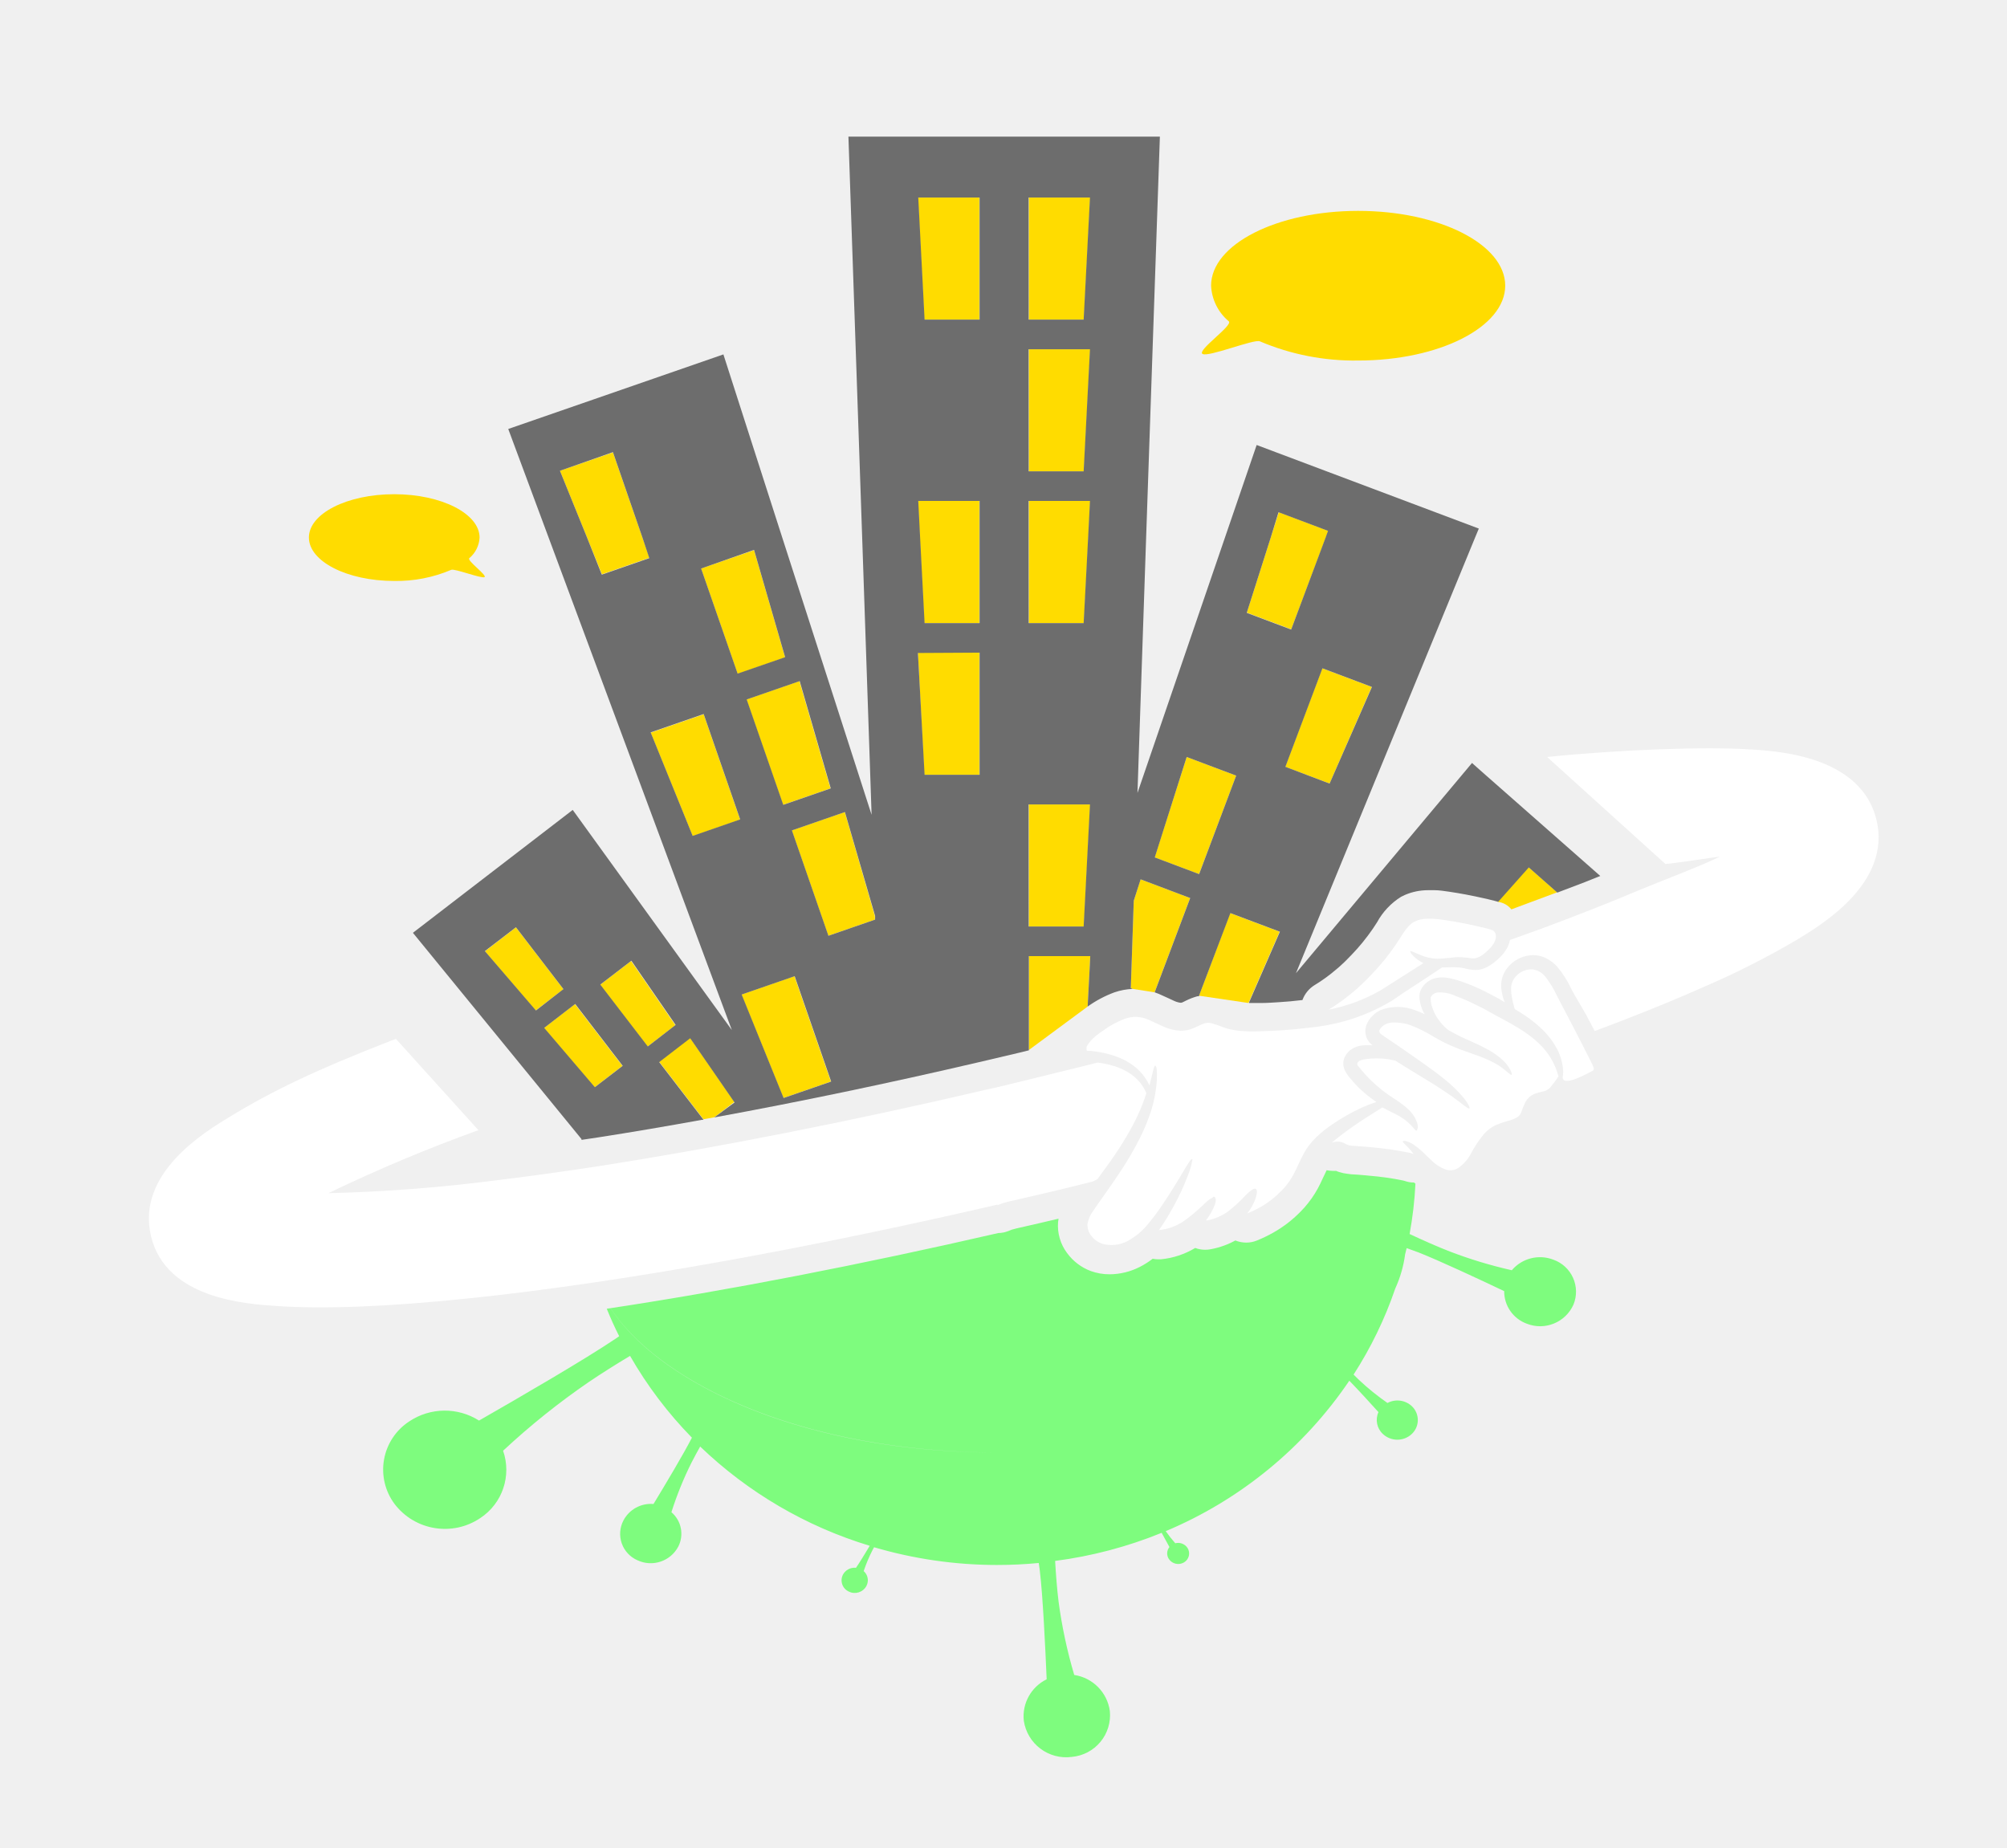
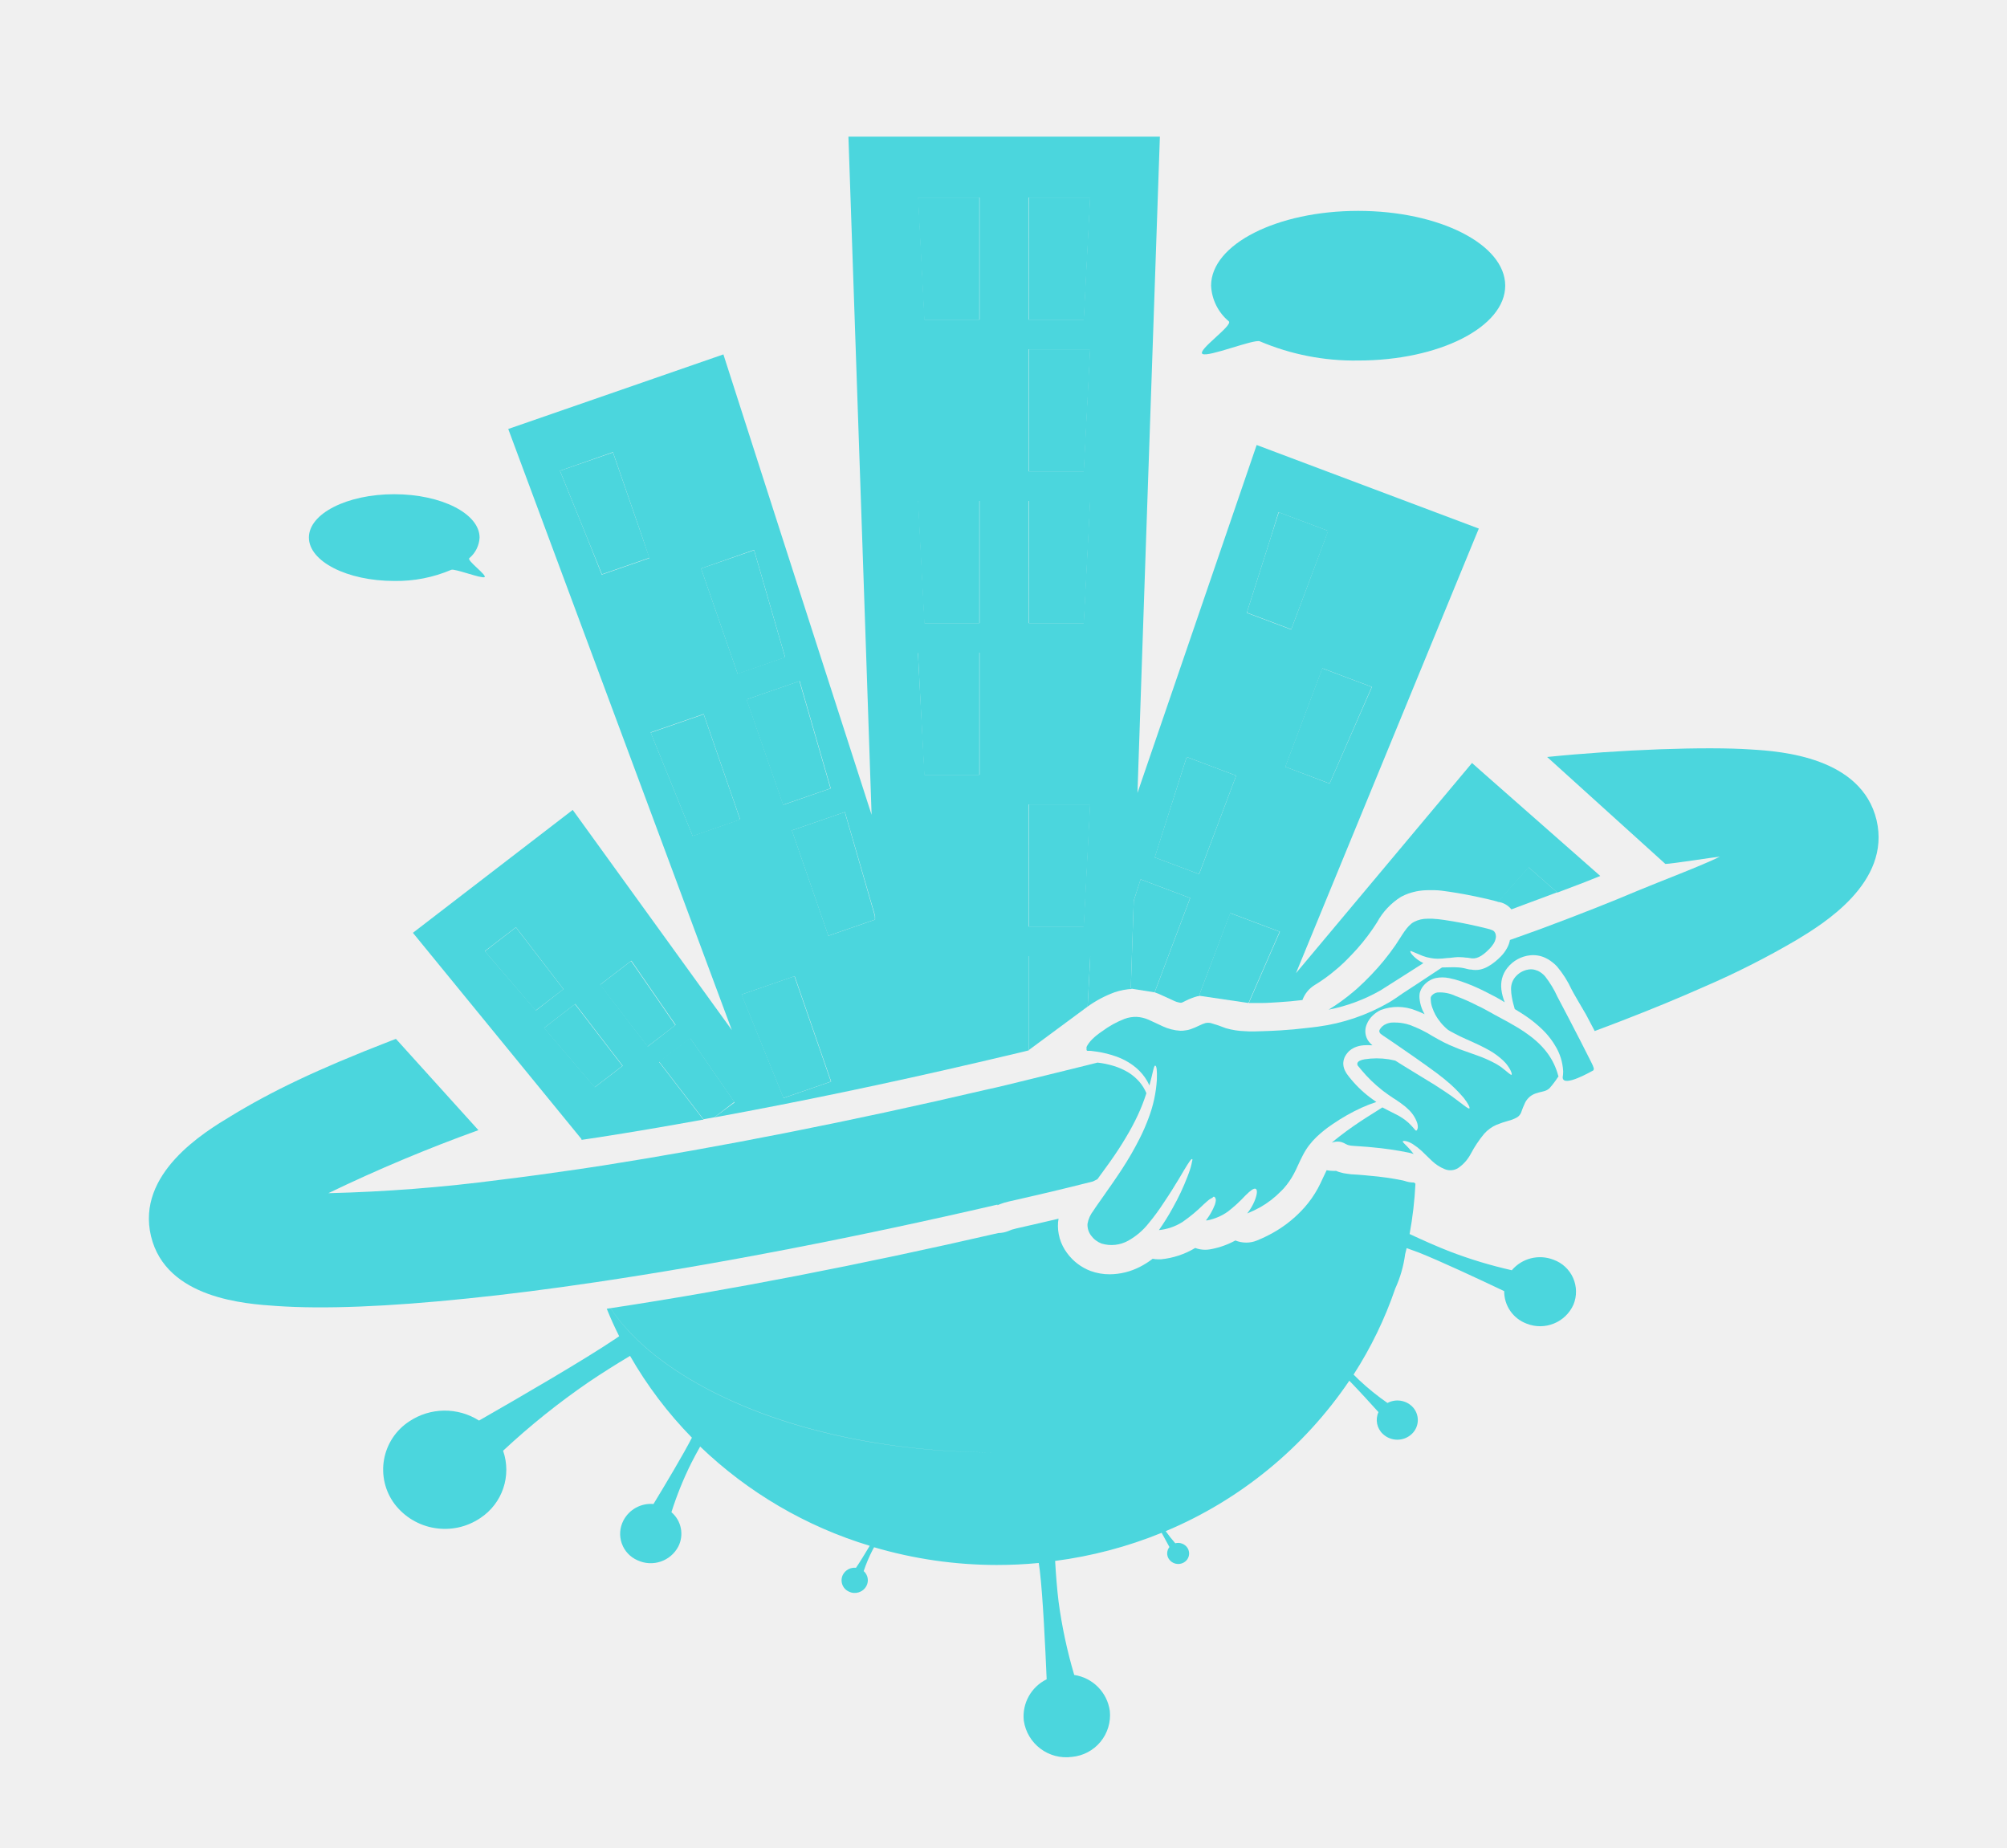
<svg xmlns="http://www.w3.org/2000/svg" id="Capa_1" preserveAspectRatio="none" data-name="Capa 1" viewBox="0 0 291.98 268.76">
  <defs>
-     <style>.cls-1{fill:#ffdc00;}.cls-2{fill:#7efc7e;}.cls-3{fill:#6d6d6d;}.cls-4{fill:#fff;}</style>
+     <style>.cls-1{fill:#4bd6dd;}.cls-2{fill:#4bd6dd;}.cls-3{fill:#4bd6dd;}.cls-4{fill:#4bd6dd;}</style>
  </defs>
  <polygon class="cls-1" points="106.84 160.31 100.39 150.97 95.88 154.44 102.3 162.79 102.33 162.84 103.93 162.55 103.99 162.5 106.84 160.31" />
  <path class="cls-1" d="M217.88,131.2a3,3,0,0,1,2,1.1l6.65-2.48-4.15-3.66Z" />
  <polygon class="cls-1" points="158.61 139.1 157.34 139.1 149.68 139.1 149.68 139.9 149.68 152.76 158.23 146.44 158.54 140.55 158.61 139.1" />
  <polygon class="cls-1" points="186.16 135.55 178.96 132.84 174.88 143.66 174.43 144.86 181.63 145.92 181.67 145.84 186.16 135.55" />
  <polygon class="cls-1" points="173.14 130.65 165.93 127.93 164.94 131.04 164.59 141.39 164.51 143.76 164.8 143.87 167.97 144.37 168.8 142.17 173.14 130.65" />
  <polygon class="cls-1" points="158.34 78.2 158.61 72.88 149.68 72.88 149.68 78.2 149.68 90.65 157.69 90.65 158.34 78.2" />
  <polygon class="cls-1" points="158.61 50.81 149.68 50.81 149.68 68.58 157.69 68.58 158.61 50.81" />
  <polygon class="cls-1" points="158.61 117.03 149.68 117.03 149.68 134.79 157.69 134.79 158.61 117.03" />
  <polygon class="cls-1" points="158.61 28.74 149.68 28.74 149.68 46.5 157.69 46.5 158.61 28.74" />
  <polygon class="cls-1" points="142.47 46.5 142.47 28.74 133.54 28.74 134.46 46.5 142.47 46.5" />
  <polygon class="cls-1" points="115.57 142.02 107.86 144.69 108.33 145.85 113.97 159.74 120.88 157.35 116.05 143.4 115.57 142.02" />
  <polygon class="cls-1" points="79.13 149.56 86.5 158.19 90.55 155.07 83.64 146.08 79.13 149.56" />
  <polygon class="cls-1" points="134.46 90.65 142.47 90.65 142.47 78.2 142.47 72.88 133.54 72.88 133.81 78.2 134.46 90.65" />
  <polygon class="cls-1" points="179.84 112.84 172.64 110.13 167.98 124.74 174.44 127.17 179.84 112.84" />
  <polygon class="cls-1" points="75.06 134.92 70.54 138.4 77.92 147.02 81.97 143.91 75.06 134.92" />
  <polygon class="cls-1" points="87.29 143.28 94.2 152.26 98.25 149.15 91.81 139.81 87.29 143.28" />
  <polygon class="cls-1" points="192.88 78.2 193.24 77.23 186.04 74.52 184.87 78.2 181.39 89.13 187.85 91.56 192.88 78.2" />
  <polygon class="cls-1" points="186.97 111.56 193.43 113.99 199.56 99.94 192.36 97.23 186.97 111.56" />
  <polygon class="cls-1" points="107.68 119.25 102.37 103.92 94.66 106.59 100.77 121.65 107.68 119.25" />
  <polygon class="cls-1" points="87.57 83.55 94.48 81.15 93.46 78.2 89.17 65.82 81.46 68.49 85.4 78.2 87.57 83.55" />
  <polygon class="cls-1" points="113.91 117.09 120.82 114.7 116.3 99.09 108.59 101.76 113.91 117.09" />
  <polygon class="cls-1" points="114.22 95.65 109.7 80.04 101.99 82.71 107.31 98.05 114.22 95.65" />
  <polygon class="cls-1" points="120.5 136.14 127.29 133.79 127.27 133.25 122.9 118.14 115.19 120.81 120.5 136.14" />
  <polygon class="cls-1" points="142.47 112.72 142.47 94.95 133.54 94.95 134.46 112.72 142.47 112.72" />
  <path class="cls-2" d="M226,183.27a5.38,5.38,0,0,0-6.06,1.53,64.82,64.82,0,0,1-9-2.72c-1.81-.7-3.86-1.61-5.87-2.55a55.21,55.21,0,0,0,.85-7.32l-.2-.17a4,4,0,0,1-1.36-.23l-.26-.07a40.81,40.81,0,0,0-4.86-.69l-.61-.06-1.06-.09-1-.06a4.41,4.41,0,0,1-.54-.07,5.71,5.71,0,0,1-1.18-.25,3.41,3.41,0,0,1-.48-.18,3.27,3.27,0,0,1-.54,0,4.68,4.68,0,0,1-.83-.09c-.18.36-.35.72-.51,1.07-.25.55-.5,1.08-.76,1.56a15.37,15.37,0,0,1-2,2.84l-.09.09c-.13.14-.25.28-.38.41l-.1.1a17.58,17.58,0,0,1-3.91,3,21,21,0,0,1-2.38,1.15,4.14,4.14,0,0,1-1.57.31,4.28,4.28,0,0,1-1.58-.31,11.83,11.83,0,0,1-3.42,1.24l-.27.05a4.25,4.25,0,0,1-.71.06,4.17,4.17,0,0,1-1.44-.26,11.91,11.91,0,0,1-5,1.65l-.39,0a4.26,4.26,0,0,1-.8-.08,11.61,11.61,0,0,1-1.86,1.18,9.77,9.77,0,0,1-4.38,1.08,8,8,0,0,1-2.78-.48,7.55,7.55,0,0,1-3.43-2.61,6.63,6.63,0,0,1-1.31-4.51,3.85,3.85,0,0,1,.07-.49c-2.19.52-3.7.86-4.79,1.11s-1.82.41-2,.48l-.55.22a4.13,4.13,0,0,1-1.43.28c-19.9,4.58-39.34,8.35-56.41,10.93,2.83,4.25,7.47,8.19,13.71,11.55,11.31,6.08,26.39,9.43,42.46,9.44h-.07c-16.06,0-31.13-3.35-42.43-9.44-6.23-3.36-10.85-7.29-13.68-11.55l-.54.08c.55,1.36,1.15,2.7,1.81,4l-.39.27c-4.58,3.1-14.08,8.61-20,12a9.3,9.3,0,0,0-10.15.12,8.37,8.37,0,0,0-2.15,12,9.21,9.21,0,0,0,12.49,2.06,8.41,8.41,0,0,0,3.31-9.79,107,107,0,0,1,12.47-10c1.82-1.23,3.86-2.52,6-3.8a58.81,58.81,0,0,0,9,11.9c-1.25,2.44-3.9,6.87-5.59,9.65a4.49,4.49,0,0,0-4.37,2.39A4.19,4.19,0,0,0,92.75,227a4.54,4.54,0,0,0,5.93-2,4.12,4.12,0,0,0-1-5,49.64,49.64,0,0,1,2.91-7.19c.38-.75.81-1.54,1.27-2.36a61.26,61.26,0,0,0,24.67,14.44c-.6,1-1.39,2.31-2,3.2a1.92,1.92,0,0,0-1.9,1,1.8,1.8,0,0,0,.86,2.46,1.93,1.93,0,0,0,2.56-.82,1.77,1.77,0,0,0-.4-2.16,21.5,21.5,0,0,1,1.3-3.08l.21-.39A63.38,63.38,0,0,0,145,227.68q3.11,0,6.12-.29c.06.38.11.74.15,1.09.45,3.74.8,11.19,1,15.83a6,6,0,0,0-3.33,6,6.23,6.23,0,0,0,7,5.29,6.09,6.09,0,0,0,5.52-6.68,6.15,6.15,0,0,0-5.18-5.24A70.45,70.45,0,0,1,154,233c-.22-1.8-.38-3.84-.5-5.91A62.33,62.33,0,0,0,169,223c.4.72.82,1.49,1.13,2.07a1.47,1.47,0,0,0-.09,1.73,1.64,1.64,0,0,0,2.2.51,1.5,1.5,0,0,0,.52-2.11,1.64,1.64,0,0,0-1.78-.68,20.53,20.53,0,0,1-1.39-1.76,60.54,60.54,0,0,0,26.71-21.89c1.34,1.38,3.07,3.27,4.24,4.57a2.77,2.77,0,0,0,.64,3.18,3.07,3.07,0,0,0,4.21,0,2.78,2.78,0,0,0,0-4.05,3.08,3.08,0,0,0-3.54-.46,36.27,36.27,0,0,1-4.13-3.34c-.26-.25-.53-.51-.8-.79a57.16,57.16,0,0,0,6.06-12.51,17.48,17.48,0,0,0,1.44-5c.08-.29.15-.59.22-.89l1.73.63c3,1.18,8.85,3.91,12.46,5.63a5,5,0,0,0,3.27,4.73,5.31,5.31,0,0,0,6.81-2.77A4.94,4.94,0,0,0,226,183.27Z" />
  <path class="cls-3" d="M105.4,147l1.07,2.86-1.83-2.53L83.32,117.83,60.07,135.71l24.52,30s0,.07,0,.11l.1,0,2.41-.36c4.83-.75,9.87-1.61,15-2.54h0l.15,0h.07l0-.05-6.42-8.35,4.51-3.47,6.45,9.34L104,162.5l-.06.05h0l.08,0h0c12.23-2.24,25.2-4.94,38.31-8l6-1.41,1.09-.27.26-.06V139.1h8.93l-.07,1.45-.31,5.89a16.51,16.51,0,0,1,3.9-2.07,9.35,9.35,0,0,1,2.67-.5l-.29-.11.08-2.37.35-10.35,1-3.11,7.21,2.72-4.34,11.52-.83,2.2.59.22,1.31.59.82.38a3.24,3.24,0,0,0,1,.32h.08l.07,0c.12,0,.34-.14.6-.26l.1-.05a9.31,9.31,0,0,1,1.65-.63l.21,0,.45-1.2L179,132.84l7.2,2.71-4.49,10.29,0,.08h.25c.53,0,1.05,0,1.57,0,.88,0,1.72-.07,2.57-.12,1-.06,2.16-.16,3.38-.31a4.26,4.26,0,0,1,1.78-2.18,23.26,23.26,0,0,0,3.14-2.28l.46-.39c.51-.45,1.08-1,1.75-1.71a29.64,29.64,0,0,0,3.11-3.81c.23-.33.42-.63.61-.93a10,10,0,0,1,3.5-3.72,5.36,5.36,0,0,1,.54-.26l.11-.05a8.53,8.53,0,0,1,3.23-.65h.12c.25,0,.51,0,.77,0h.13c.67,0,1.35.12,2.09.22,1.61.24,3.23.54,4.95.93l.63.14,1,.25.56.15,4.45-5,4.15,3.66,4-1.52,2.25-.9L215.27,112h0l-1.12-1-25.61,30.58L214.6,78.2l.54-1.3L182.82,64.74,178.21,78.2l-12.73,37.16,1.26-37.16,2-58.32H123.43l2,58.32,1.37,40.34-13-40.34-8.56-26.64L73.94,62.41,79.81,78.2Zm-34.86-8.63,4.52-3.47,6.91,9-4,3.11Zm16,19.8-7.37-8.63,4.51-3.48,6.91,9Zm7.7-5.93-6.91-9,4.52-3.47,6.44,9.34ZM193.43,114,187,111.56l5.39-14.33,7.2,2.71ZM184.87,78.2,186,74.52l7.2,2.71-.36,1-5,13.36-6.46-2.43Zm-12.23,31.93,7.2,2.71-5.39,14.33L168,124.74Zm-23-81.39h8.93l-.92,17.76h-8Zm0,22.07h8.93l-.92,17.76h-8Zm0,27.39V72.88h8.93l-.27,5.32-.65,12.45h-8Zm0,38.83h8.93l-.92,17.76h-8ZM114,159.74l-5.63-13.89-.47-1.16,7.71-2.67.48,1.38,4.83,13.95Zm28.51-131V46.5h-8l-.92-17.76Zm0,44.14V90.65h-8l-.65-12.45-.27-5.32Zm0,22.07v17.77h-8L133.54,95Zm-15.2,38.3,0,.54-6.79,2.35-5.31-15.33,7.71-2.67Zm-6.45-18.55-6.91,2.39-5.32-15.33,7.71-2.67ZM109.7,80l4.52,15.61L107.31,98,102,82.71Zm-7.33,23.88,5.31,15.33-6.91,2.4-6.11-15.06Zm-13.2-38.1L93.46,78.2l1,3-6.91,2.4L85.4,78.2l-3.94-9.71Z" />
  <path class="cls-1" d="M183.29,49.66a35.15,35.15,0,0,0,14.3,2.79c11.81,0,21.39-4.88,21.39-10.89s-9.58-10.88-21.39-10.88-21.4,4.87-21.4,10.88a7.2,7.2,0,0,0,2.58,5.19c.64.6-4.66,4.22-3.83,4.74S182.46,49.28,183.29,49.66Z" />
  <path class="cls-1" d="M57.35,84.52a20.31,20.31,0,0,0,8.3-1.62c.48-.22,4.43,1.32,4.84,1.06s-2.59-2.4-2.22-2.75a4.18,4.18,0,0,0,1.5-3c0-3.48-5.56-6.31-12.42-6.31S44.94,74.72,44.94,78.2,50.5,84.52,57.35,84.52Z" />
  <path class="cls-4" d="M86.74,186.53c17.53-2.6,37.52-6.45,58.37-11.28v.09l.14-.06.45-.17c1-.4,3.09-.65,13.28-3.22l.67-.33c.61-.83,1.21-1.65,1.77-2.44q1.37-1.92,2.42-3.71a34.45,34.45,0,0,0,1.69-3.17,26.93,26.93,0,0,0,1.25-3.2,6.34,6.34,0,0,0-1-1.63,7.13,7.13,0,0,0-1.55-1.34,9.35,9.35,0,0,0-2.23-1,13.14,13.14,0,0,0-2.33-.48l-1.84.46q-3.67.92-7.39,1.82l-1.1.27c-2,.48-4,1-6,1.42-19.63,4.59-38.75,8.35-55.6,11l-3.64.55c-3.94.58-7.75,1.1-11.39,1.54a234.05,234.05,0,0,1-24.94,1.94,229.39,229.39,0,0,1,21.83-9.17l-12-13.28-.74.28c-10.87,4.21-17.46,7.41-23.34,11-3.76,2.27-13.74,8.3-11.55,17.43S35.83,189.7,40.21,190c6.84.48,16.2.11,27.8-1.09C73.84,188.32,80.12,187.51,86.74,186.53Z" />
  <path class="cls-4" d="M273,119.3c-2.2-9.13-13.83-10-18.22-10.26-6.45-.45-19,0-29.7,1.09l17.2,15.56c.8,0,7.18-1,7.93-1.06-2.65,1.32-8.66,3.58-12.06,5-1.93.82-4,1.66-6.15,2.51q-3.7,1.46-7.84,3l-3.37,1.21-1.12.4a3.87,3.87,0,0,1-.42,1.17,5.42,5.42,0,0,1-.89,1.21,9.23,9.23,0,0,1-.88.8,7,7,0,0,1-1,.68,4,4,0,0,1-1.18.45,3.38,3.38,0,0,1-1.26,0c-.37,0-.69-.13-1-.19a5.69,5.69,0,0,0-.78-.12c-.8-.07-1.65,0-2.47,0l-3.6,2.38-2.07,1.35-1,.69-.53.35c-.18.11-.38.25-.57.35a28,28,0,0,1-10.28,3.49c-.56.08-1.12.14-1.68.2-1.25.15-2.49.27-3.71.34-.89.06-1.77.09-2.63.12s-1.75.07-2.65,0a11.17,11.17,0,0,1-2.72-.43h0a23.21,23.21,0,0,0-2.2-.75,1.86,1.86,0,0,0-.78,0,5.44,5.44,0,0,0-.94.38,10,10,0,0,1-1.21.51,3,3,0,0,1-.74.17,3.8,3.8,0,0,1-.75.06,7,7,0,0,1-2.6-.66c-.74-.33-1.4-.67-2-.93a4.91,4.91,0,0,0-1.78-.43,4.66,4.66,0,0,0-1.75.29,13.74,13.74,0,0,0-3.28,1.82,9.65,9.65,0,0,0-1.37,1.09,4.78,4.78,0,0,0-.52.59l-.21.31-.09.16-.06.13,0,.08s0,0,0,.05v.08a.53.53,0,0,0,0,.13.32.32,0,0,0,0,.09.23.23,0,0,0,.12.12.28.28,0,0,0,.13,0h.14l.2,0,.83.11a14.79,14.79,0,0,1,3,.75l0,0c.3.11.59.24.87.37a9,9,0,0,1,1.55.94,7.52,7.52,0,0,1,1.63,1.67,7,7,0,0,1,.68,1.19c.5-1.8.63-2.9.84-2.88s.29.73.24,2.08a18.93,18.93,0,0,1-1.2,5.54,28.61,28.61,0,0,1-1.31,3,45.72,45.72,0,0,1-2.57,4.45l-.49.74,0,0c-.54.81-1.1,1.62-1.69,2.45l-.55.79c-.47.68-1,1.39-1.44,2.08a4.23,4.23,0,0,0-.84,1.9,2.59,2.59,0,0,0,.54,1.72,3.36,3.36,0,0,0,1.51,1.14,5,5,0,0,0,3.86-.41,10,10,0,0,0,3-2.56c.83-1,1.55-2,2.2-3,.93-1.37,1.67-2.59,2.27-3.58l.63-1.07c.34-.57.61-1,.82-1.3s.32-.4.39-.37.06.12,0,.3a9.72,9.72,0,0,1-.48,1.73q-.08.22-.18.48a34,34,0,0,1-2.17,4.61,33.34,33.34,0,0,1-2,3.21,7.85,7.85,0,0,0,3.43-1.18,22.67,22.67,0,0,0,3.08-2.56c.2-.19.39-.36.56-.5l.25-.2.17-.11.24-.13c.07,0,.11-.12.18-.16a.2.2,0,0,1,.25.09.71.71,0,0,1,.1.56,1.4,1.4,0,0,1-.08.34c0,.1-.07.2-.11.31a5.51,5.51,0,0,1-.33.72,9.08,9.08,0,0,1-.9,1.41l.19,0a7.83,7.83,0,0,0,3-1.28,21.25,21.25,0,0,0,2.58-2.37c.69-.68,1.21-1.09,1.48-.94s.21.83-.19,1.8a7.46,7.46,0,0,1-.93,1.61,1.77,1.77,0,0,1-.12.17,18.52,18.52,0,0,0,1.9-.91,13.38,13.38,0,0,0,3-2.32c.15-.15.3-.29.44-.45a11,11,0,0,0,1.45-2.1c.42-.78.78-1.71,1.3-2.69a9.87,9.87,0,0,1,.9-1.44,10.75,10.75,0,0,1,1.09-1.22,17.07,17.07,0,0,1,2.32-1.85,28,28,0,0,1,4.22-2.4h0a22.19,22.19,0,0,1,2.16-.84l-.48-.34a16.65,16.65,0,0,1-3.23-3c-.15-.17-.28-.34-.42-.53s-.15-.2-.22-.31a3,3,0,0,1-.22-.4,2.38,2.38,0,0,1-.24-1.07,2.32,2.32,0,0,1,.27-1,2.73,2.73,0,0,1,.38-.54l.2-.22a3.27,3.27,0,0,1,.74-.49,4,4,0,0,1,1.41-.35,8.17,8.17,0,0,1,1.1,0h.15l-.08-.06a2.64,2.64,0,0,1-.43-.45,2.35,2.35,0,0,1-.42-.8,2.53,2.53,0,0,1,.1-1.75,3.51,3.51,0,0,1,.85-1.25,4.27,4.27,0,0,1,1.21-.83,7,7,0,0,1,5,.05,12.72,12.72,0,0,1,1.35.57c-.09-.16-.18-.33-.26-.5a5.52,5.52,0,0,1-.45-1.56,3.1,3.1,0,0,1,0-1,2.7,2.7,0,0,1,.48-1,3.33,3.33,0,0,1,1.81-1.19,4.91,4.91,0,0,1,2,0,13.21,13.21,0,0,1,1.78.49,27.37,27.37,0,0,1,3.42,1.45c1,.52,2,1,2.88,1.58a7.47,7.47,0,0,1-.49-1.87,4.49,4.49,0,0,1,.09-1.57,4.13,4.13,0,0,1,.79-1.58,4.87,4.87,0,0,1,3.31-1.82,4.23,4.23,0,0,1,2.16.35,3.17,3.17,0,0,1,.41.21,6.07,6.07,0,0,1,1.34,1.07,14.89,14.89,0,0,1,2.12,3.35c.3.59,1.19,2.09,2.09,3.63L232,150c1.41-.53,2.8-1.05,4.16-1.58,4.3-1.66,8.22-3.29,11.76-4.86a121.51,121.51,0,0,0,13.48-6.83C265.16,134.45,275.15,128.43,273,119.3Z" />
  <path class="cls-4" d="M207,139.08a6.06,6.06,0,0,0,1.14.3,5.19,5.19,0,0,0,1,.1,10.2,10.2,0,0,0,1.39-.1c.45,0,.94-.11,1.48-.13h.33a7.28,7.28,0,0,1,.93.07c.32,0,.61.09.87.11a1.88,1.88,0,0,0,.68-.07,2.66,2.66,0,0,0,.67-.31,5.56,5.56,0,0,0,.71-.54c.23-.21.47-.45.68-.68l.15-.18.09-.13a2.31,2.31,0,0,0,.5-1.12,1.34,1.34,0,0,0-.09-.65.41.41,0,0,0-.08-.13l-.06-.09a.87.87,0,0,0-.2-.16,4.18,4.18,0,0,0-.89-.29l-1-.24-.19-.05-.37-.08c-1.49-.34-3-.63-4.63-.87q-.91-.14-1.74-.18c-.24,0-.48,0-.7,0a4.16,4.16,0,0,0-1.95.46c-1.05.55-1.76,2-2.69,3.36a34.21,34.21,0,0,1-3.53,4.33c-.68.71-1.36,1.38-2,1.95-.17.16-.35.31-.52.45a28.72,28.72,0,0,1-3.69,2.68,24.74,24.74,0,0,0,7.54-2.8l3.34-2.12,2.9-1.85-.43-.24a5,5,0,0,1-1.21-1c-.23-.28-.3-.47-.24-.52S205.89,138.64,207,139.08Z" />
  <path class="cls-4" d="M206.06,164.48c-.06,0-.12,0-.2-.11s-.28-.32-.51-.58a6.21,6.21,0,0,0-.93-.85c-.21-.16-.44-.31-.7-.47l-.21-.13c-.45-.25-1-.5-1.55-.79l-.85-.44c-.62.41-1.47.92-2.48,1.57s-2.42,1.6-3.79,2.67c-.37.29-.73.58-1.09.89a4.14,4.14,0,0,1,.56-.14,2.12,2.12,0,0,1,.85.06,2.72,2.72,0,0,1,.65.29,1.55,1.55,0,0,0,.29.13,2.79,2.79,0,0,0,.71.12l1,.07,1.11.08.64.06a47.37,47.37,0,0,1,5.38.78,5.44,5.44,0,0,1,.72.2c-.26-.33-.49-.61-.7-.84-.55-.6-.94-.88-.88-1s.6-.11,1.41.37l.12.08a8.71,8.71,0,0,1,1.21.94c.47.43,1,1,1.49,1.44a5.91,5.91,0,0,0,1.84,1.2,2.13,2.13,0,0,0,2-.16,5.77,5.77,0,0,0,1.79-2,17,17,0,0,1,2-3,5.25,5.25,0,0,1,1.75-1.27,15.6,15.6,0,0,1,1.74-.59,5.08,5.08,0,0,0,1.25-.49,1.37,1.37,0,0,0,.36-.3,1.31,1.31,0,0,0,.25-.41,14.87,14.87,0,0,1,.6-1.48,3,3,0,0,1,.68-.84,2.88,2.88,0,0,1,.87-.47c.55-.19,1-.25,1.29-.35a1.67,1.67,0,0,0,.38-.17,1.62,1.62,0,0,0,.34-.26,13.17,13.17,0,0,0,1.19-1.57l.09-.1c-.05-.18-.11-.38-.18-.61a9.59,9.59,0,0,0-1.67-3.11l-.17-.21-.39-.44a13.62,13.62,0,0,0-1.84-1.62,19.26,19.26,0,0,0-1.63-1.1c-.87-.53-1.83-1.05-2.84-1.59l-.48-.26c-.87-.47-1.74-1-2.64-1.4a27.21,27.21,0,0,0-3.13-1.38,5.33,5.33,0,0,0-2.65-.51,1.39,1.39,0,0,0-.78.41.79.79,0,0,0-.18.29,1.73,1.73,0,0,0,0,.42,3.64,3.64,0,0,0,.22,1.08,7.4,7.4,0,0,0,.43,1,7.6,7.6,0,0,0,1.86,2.24l.3.18c.49.28,1,.53,1.47.77s1.06.48,1.57.71l1.27.59c.53.25,1,.51,1.47.77a10.63,10.63,0,0,1,1.93,1.43c.13.12.24.24.35.36l.12.14c.72.9.87,1.53.76,1.59s-.54-.37-1.35-1a5.35,5.35,0,0,0-.58-.4c-.16-.1-.32-.2-.5-.29a18.14,18.14,0,0,0-2.55-1.12l-.25-.09-1.91-.68c-.34-.12-.68-.24-1-.39a18.24,18.24,0,0,1-1.67-.74c-.56-.28-1.11-.6-1.66-.91a17.59,17.59,0,0,0-3.35-1.64,6.84,6.84,0,0,0-1.77-.34h-.14a4.17,4.17,0,0,0-.71,0l-.08,0-.34.07-.2.06-.15.06a1.89,1.89,0,0,0-1,.89.41.41,0,0,0,0,.31.54.54,0,0,0,.2.27l0,0c.17.14.48.34.76.53l.83.56,1.6,1.1,1.66,1.15c1.14.8,2.21,1.56,3.17,2.27l.42.32.24.19c.25.18.47.37.69.55l.25.21a18.52,18.52,0,0,1,2.22,2.17c.07.09.15.17.22.25.68.87.93,1.44.82,1.53s-.59-.28-1.42-.92c-.32-.25-.72-.54-1.15-.86-.68-.48-1.47-1-2.42-1.61l-.09-.06-.18-.11-.27-.16-1.09-.67-2.78-1.7-1.39-.87c-.29-.07-.6-.13-.93-.19a11.5,11.5,0,0,0-3.53,0,2.58,2.58,0,0,0-.74.23.6.6,0,0,0-.19.15h0a.56.56,0,0,0-.12.18.24.24,0,0,0,0,.11s0,0,0,.11.12.19.22.33l.37.45a20,20,0,0,0,3,2.92l.22.17c.44.34.87.63,1.3.92l.15.1.18.11a16.66,16.66,0,0,1,1.53,1.1l.34.31a4.84,4.84,0,0,1,1.37,2,2,2,0,0,1,.11.8C206.19,164.37,206.13,164.47,206.06,164.48Z" />
  <path class="cls-4" d="M231.58,154.71c-.11-.21-.21-.43-.32-.64l-1.4-2.76c-.07-.15-.15-.29-.23-.44l-.27-.52-1-1.94L226.57,145a14.71,14.71,0,0,0-1.76-2.92,3.34,3.34,0,0,0-1.05-.83.74.74,0,0,0-.21-.07,2.16,2.16,0,0,0-.91-.16,3.09,3.09,0,0,0-2.09,1,2.66,2.66,0,0,0-.72,1.9,6.43,6.43,0,0,0,.12,1.16c.05.3.11.59.18.86s.16.6.24.87c.55.32,1.08.66,1.59,1a18.44,18.44,0,0,1,2.46,2l.05.05a11.27,11.27,0,0,1,1.47,1.78c.08.12.16.24.23.36a.75.75,0,0,1,.07.12,7.76,7.76,0,0,1,1.17,3.72v.09a4.32,4.32,0,0,1-.07.8c0,1.61,4.41-1,4.45-1a.46.46,0,0,0,.08-.21.52.52,0,0,0-.05-.23C231.78,155.11,231.68,154.92,231.58,154.71Z" />
</svg>
